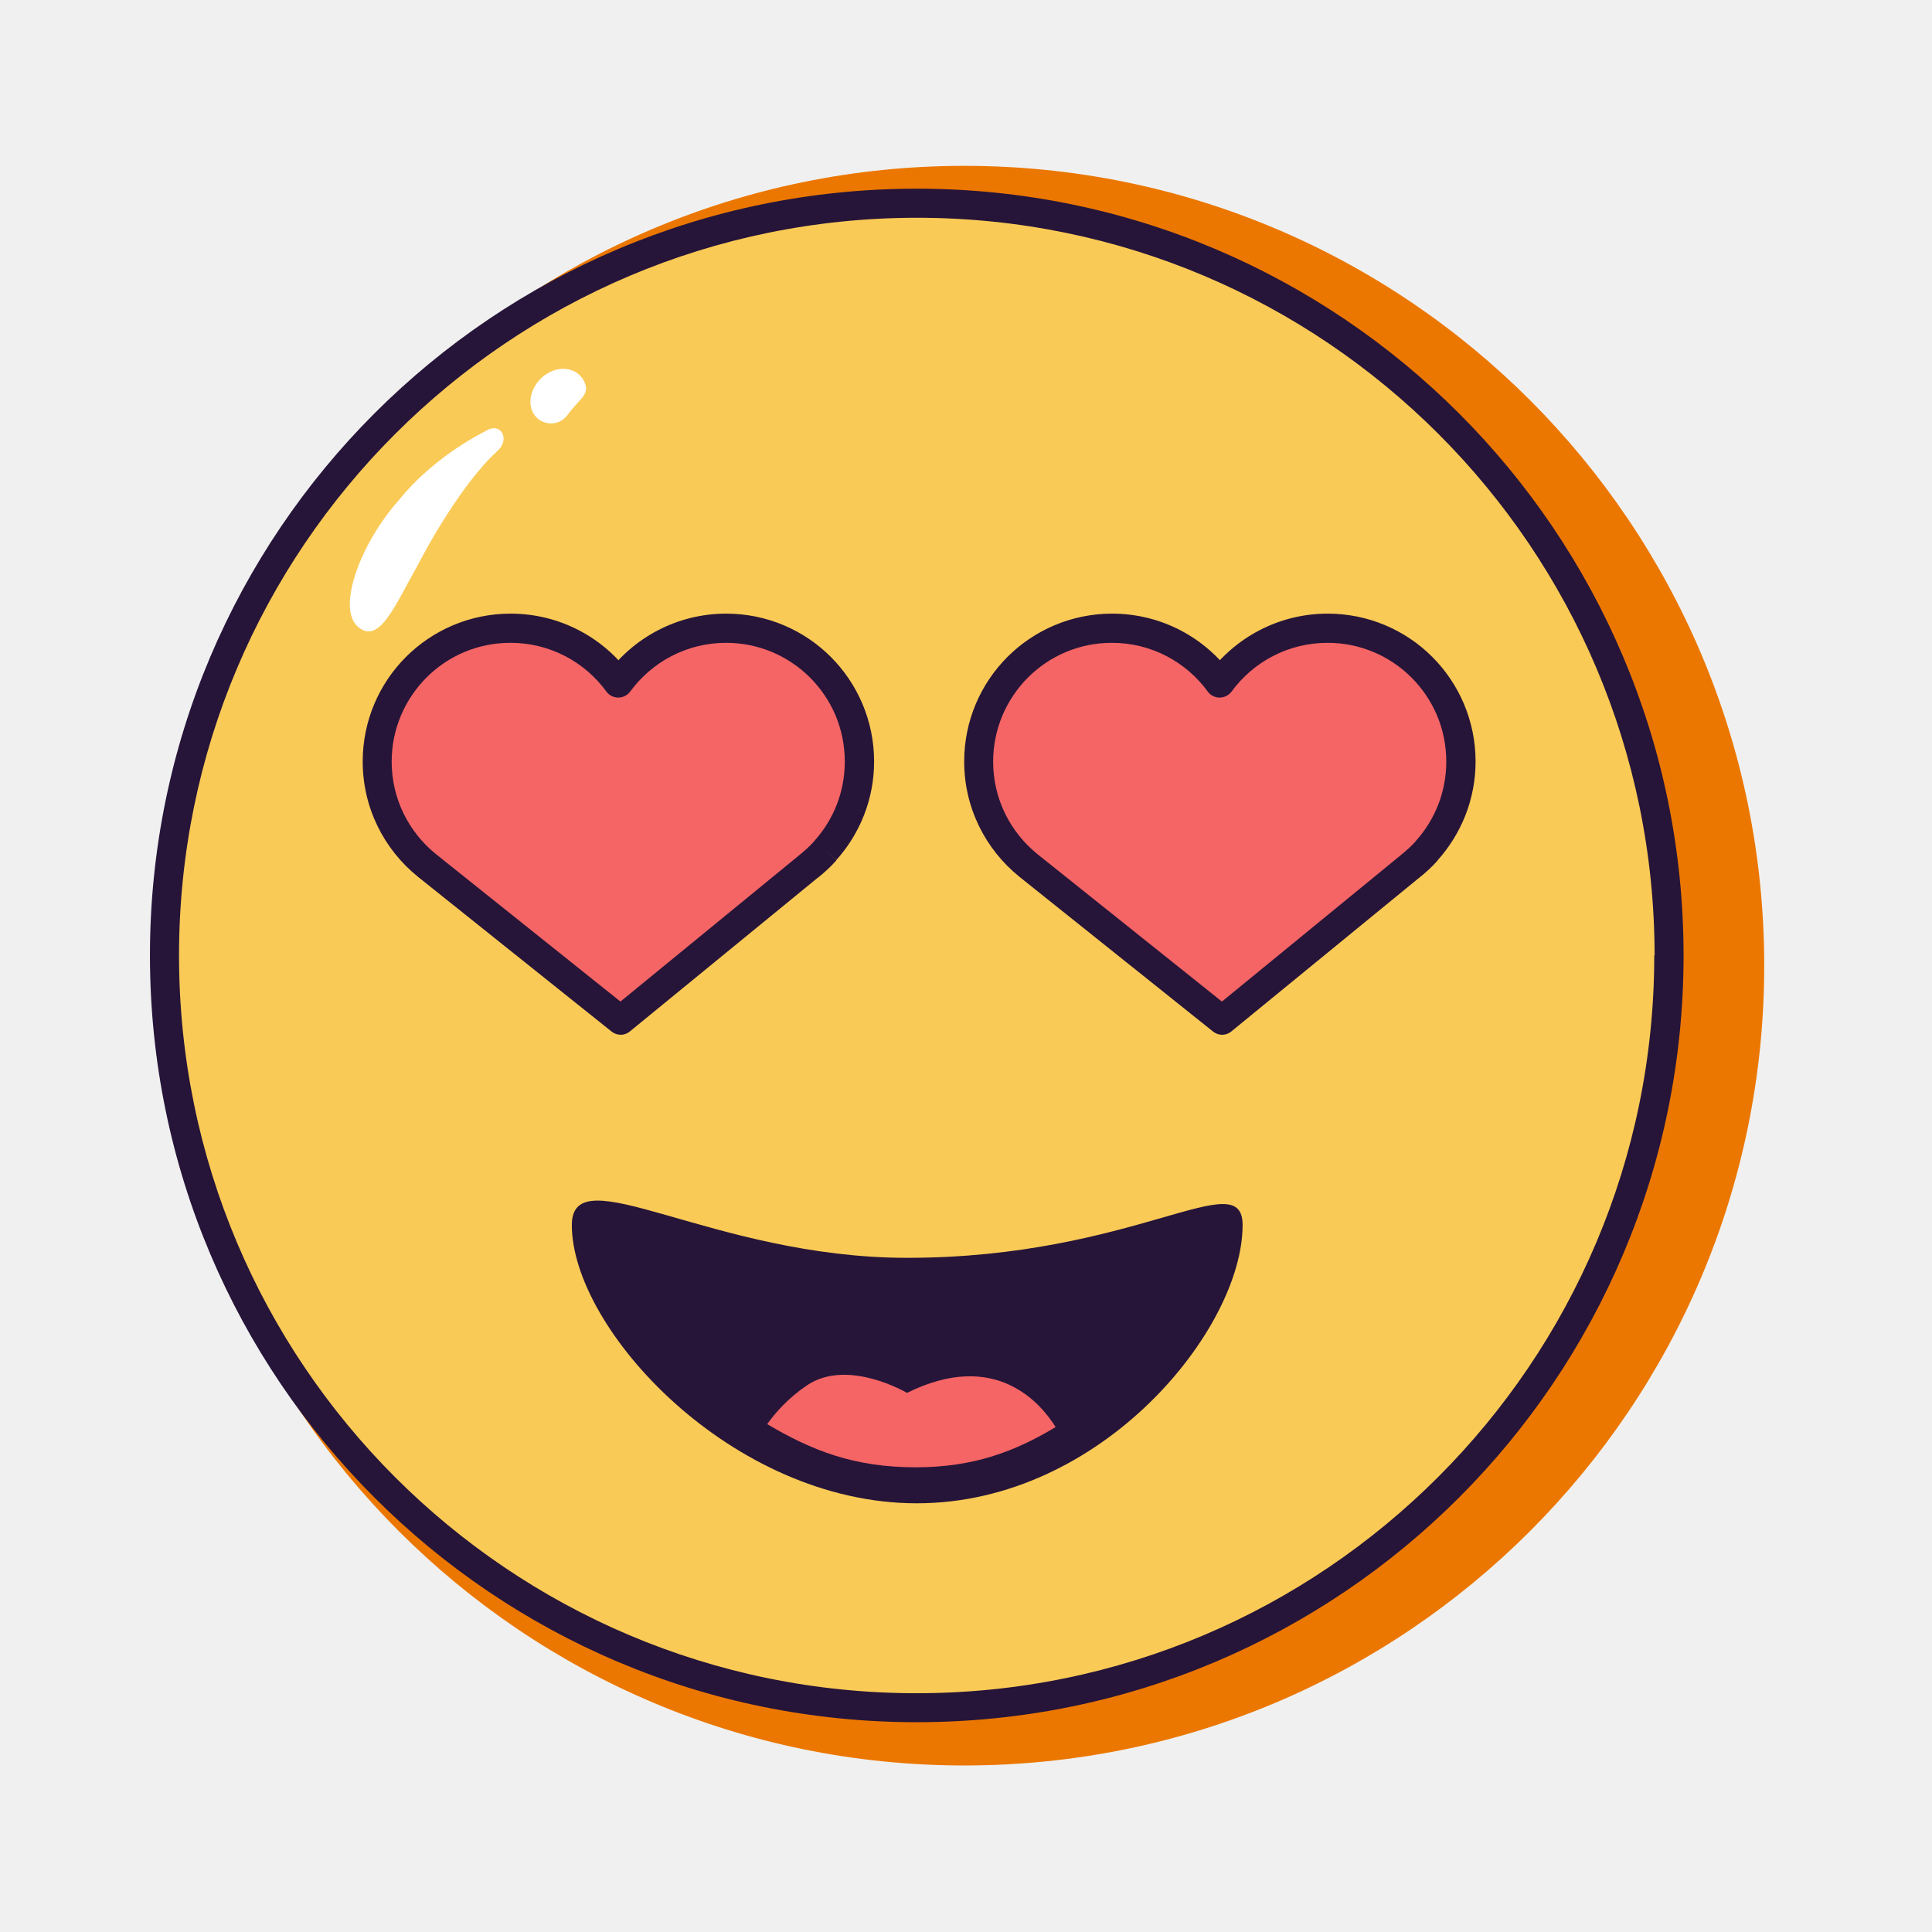
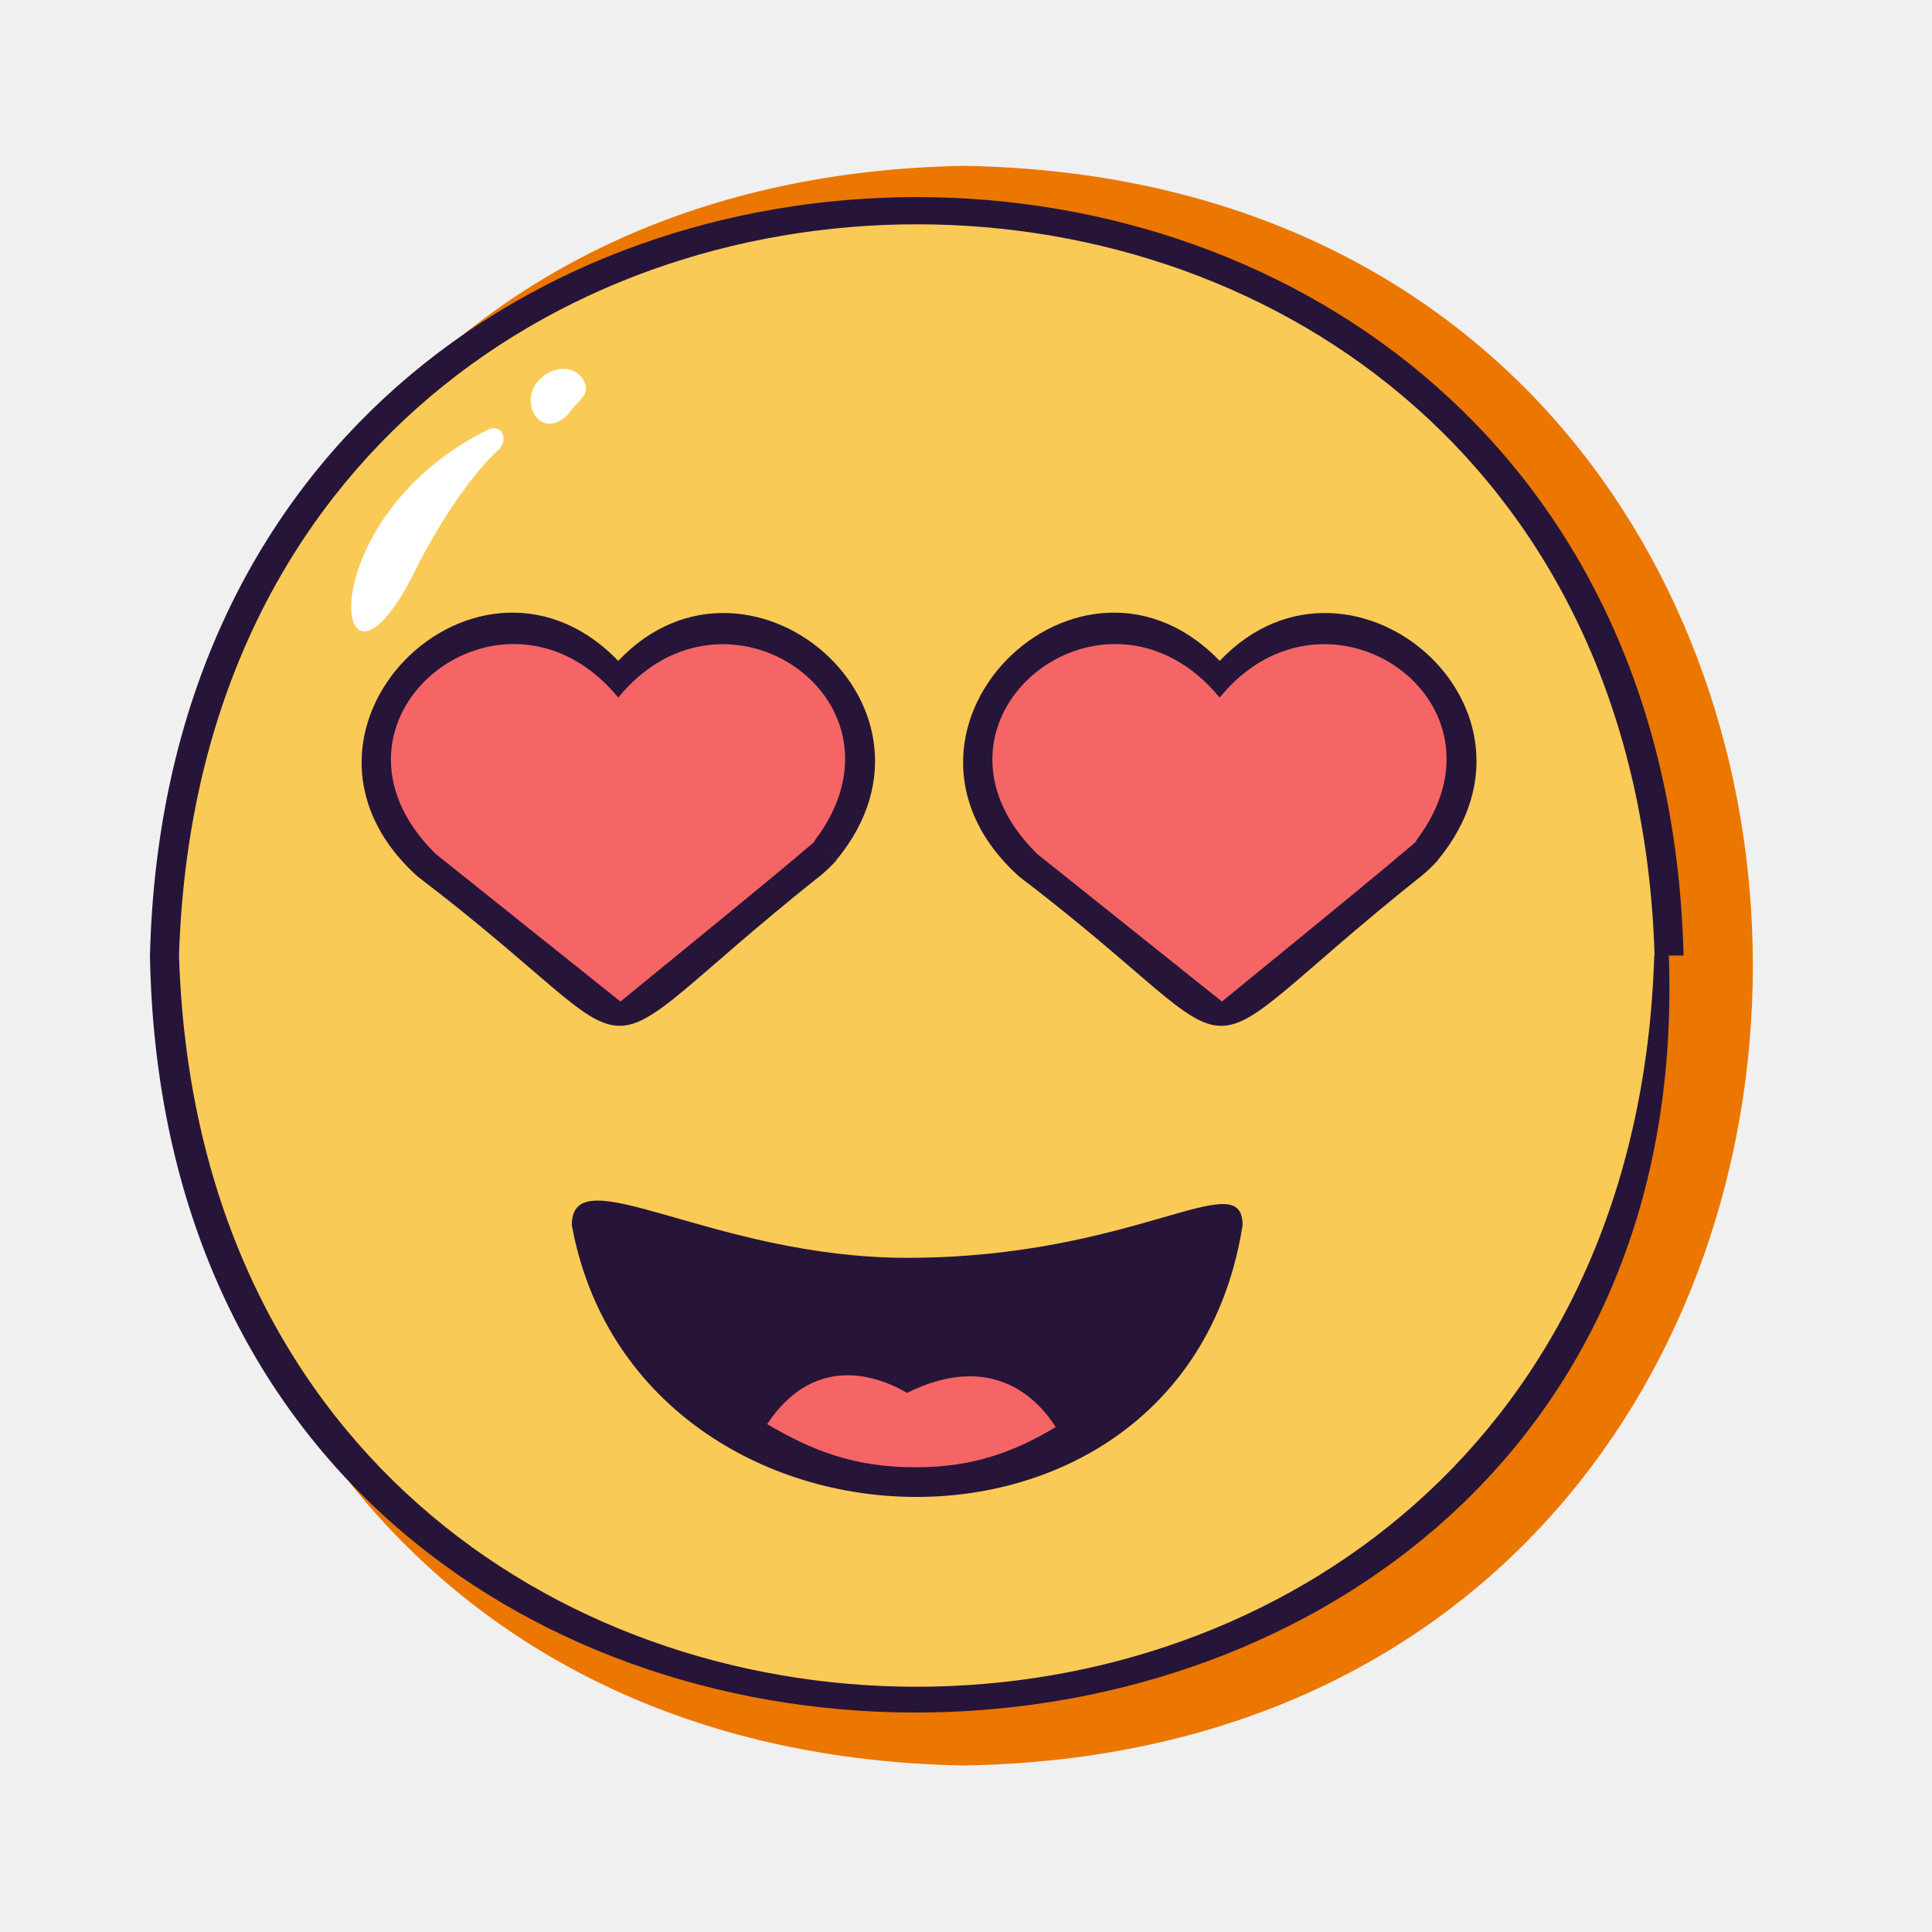
- <svg xmlns="http://www.w3.org/2000/svg" viewBox="0 0 1700.8 1700.8" xml:space="preserve">
-   <circle fill="#EB7700" cx="849" cy="850.1" r="704.1" />
-   <circle fill="#FACA56" cx="807" cy="841.1" r="662.2" />
-   <path fill="#261539" d="M1469.1 841.1h-12.8c0 179.4-72.7 341.6-190.3 459.2-117.6 117.6-279.8 190.3-459.1 190.3s-341.6-72.7-459.2-190.3c-117.4-117.5-190.1-279.8-190.1-459.2S230.3 499.5 347.9 382s279.8-190.2 459.2-190.3c179.4 0 341.6 72.7 459.2 190.3 117.6 117.6 190.2 279.9 190.3 459.2h25.5c0-186.4-75.6-355.2-197.7-477.3-122.2-122.2-291-197.8-477.3-197.8-372.8 0-675.1 302.2-675.1 675 0 186.4 75.6 355.2 197.7 477.3 122.1 122.2 291 197.8 477.4 197.7 186.4 0 355.2-75.6 477.3-197.7s197.7-291 197.7-477.3h-13z" />
-   <path fill="#261539" d="M1093.9 1078.5c0 91.5-123.7 244.9-286.8 244.9S503.4 1170 503.4 1078.5c0-61.8 123.5 28.8 295.3 28.8 200.6 0 295.2-83.4 295.2-28.8z" />
-   <path fill="#F56565" d="M806.4 1291.7c50.9 0 87.2-14 122.9-35.4-13.2-21.2-53.2-68.6-130.8-30.1 0 0-52.5-31-88.3-6.5-16.2 11-27.4 23.6-34.8 34 38.9 23 76.2 38.1 131 38z" />
-   <path fill="#FFF" d="M500 364.8c-8 11.5-24.2 10-30.5-1-6.4-10.9-.4-27.8 13-35.4 13.3-7.6 27.5-2.9 32.2 8.3 4.9 11.1-5.8 15.4-14.7 28.1zm-70.5 13.5c1.3-.1-44.8 20.3-78.2 61.8-34.6 38.7-56.5 98.3-34.5 113 18.1 12.7 31.4-21.1 52.2-57.9 19.7-37.6 46.6-78.1 69.2-98.5 10.6-9.8 3.3-24.2-8.7-18.4z" />
-   <path fill="#F56565" d="M726.7 748.7c18.6-20.8 29.9-48.3 29.9-78.3 0-64.9-52.5-117.4-117.4-117.4-39 0-73.5 19-94.9 48.4-21.4-29.3-56-48.4-94.9-48.4-64.9 0-117.4 52.7-117.4 117.5 0 36.8 16.9 69.6 43.4 91.1l170.8 136.5 165.7-135.5c5.3-4.2 10.2-8.7 14.8-13.9z" />
-   <path fill="#261539" d="m726.7 748.7 9.5 8.5c20.7-23.1 33.3-53.5 33.3-86.8 0-35.9-14.6-68.6-38.1-92.1s-56.1-38.1-92.1-38.1c-43.2 0-81.6 21.1-105.3 53.5l10.4 7.5 10.4-7.5c-23.6-32.4-62-53.5-105.3-53.5-35.9 0-68.6 14.6-92.1 38.1s-38.1 56.1-38.1 92.1c0 40.8 18.8 77.2 48.2 101.1l.1.1 170.8 136.5c4.8 3.8 11.5 3.8 16.1-.1L720 772.6l-8.1-9.9 8 10.1c5.9-4.7 11.4-9.8 16.4-15.4l-9.6-8.7 5.7 11.5c1.4-.7 2.8-1.7 3.8-2.9l-9.5-8.6-5.7-11.5c-1.4.7-2.8 1.7-3.8 2.9-4 4.6-8.5 8.6-13.2 12.4l-.2.2-157.6 129-162.8-130.1.1.1c-23.6-19.3-38.7-48.4-38.7-81.2 0-28.9 11.7-55 30.6-74 19-19 45-30.6 74-30.6 34.8 0 65.5 16.9 84.5 43 2.4 3.3 6.3 5.2 10.4 5.2 4.1 0 8-2 10.4-5.2 19.1-26.1 49.8-43 84.5-43 28.9 0 55 11.7 73.9 30.6 19 19 30.6 45 30.6 74 0 26.9-10.1 51.2-26.7 69.7l9.7 8.5-5.7-11.5 5.7 11.5z" />
-   <path fill="#F56565" d="M1256.2 748.7c18.6-20.8 29.9-48.3 29.9-78.3 0-64.9-52.5-117.4-117.4-117.4-39 0-73.5 19-94.9 48.4-21.4-29.3-56-48.4-94.9-48.4-64.9 0-117.4 52.6-117.4 117.4 0 36.8 16.9 69.6 43.4 91.1l170.8 136.6 165.6-135.5c5.4-4.2 10.4-8.7 14.9-13.9z" />
-   <path fill="#261539" d="m1256.2 748.7 9.5 8.5c20.6-23 33.3-53.5 33.3-86.8 0-35.9-14.6-68.6-38.1-92.1s-56.1-38.1-92.1-38.1c-43.2 0-81.6 21.1-105.3 53.5l10.4 7.5 10.4-7.5c-23.6-32.4-62-53.5-105.3-53.5-35.9 0-68.6 14.6-92.1 38.1s-38.1 56.1-38.1 92.1c0 40.8 18.8 77.2 48.2 101.1l.1.1 170.8 136.5c4.7 3.8 11.5 3.8 16.1-.1l165.6-135.5-8.2-9.9 8 10.1c5.9-4.7 11.5-9.8 16.4-15.4l-9.6-8.6 5.7 11.5c1.4-.7 2.8-1.7 3.9-2.9l-9.6-8.6-5.7-11.5c-1.4.7-2.8 1.7-3.8 2.9-4 4.6-8.5 8.6-13.2 12.4l-.2.2-157.6 129-162.8-130.1.1.1c-23.6-19.3-38.7-48.4-38.7-81.2 0-28.9 11.7-55 30.6-74 19-19 45-30.6 73.9-30.6 34.8 0 65.5 16.9 84.5 43 2.4 3.3 6.3 5.2 10.4 5.2s8-2 10.4-5.2c19.1-26.1 49.8-43 84.6-43 28.9 0 55 11.7 73.9 30.6 19 19 30.6 45 30.6 74 0 26.9-10.1 51.2-26.7 69.7l9.7 8.5-5.7-11.5 5.7 11.5z" />
+ <svg xmlns="http://www.w3.org/2000/svg" version="1.1" id="Layer_1" x="0" y="0" viewBox="0 0 1700.8 1700.8" xml:space="preserve">
+   <style>.st2{fill:#261539}.st3{fill:#f56565}</style>
+   <path d="M849 146c925.5 15.8 925.4 1392.5 0 1408.2C-76.5 1538.4-76.4 161.7 849 146z" fill="#eb7700" />
+   <path d="M807 178.9c870.5 14.9 870.3 1309.7 0 1324.4-870.5-14.9-870.3-1309.7 0-1324.4z" fill="#faca56" />
+   <path class="st2" d="M1469.1 841.1h-12.8c-26.7 858.4-1272.2 858.4-1298.7 0 26.8-858.3 1272.4-858.1 1299 .1h25.5C1459.5-49.1 154.5-49 132 841.1c16.1 910 1368.5 867.1 1337.1 0z" />
+   <path class="st2" d="M1093.9 1078.5c-51.6 328.9-534.1 309.1-590.5 0 0-61.8 123.5 28.8 295.3 28.8 200.6 0 295.2-83.4 295.2-28.8z" />
+   <path class="st3" d="M806.4 1291.7c50.9 0 87.2-14 122.9-35.4-13.2-21.2-53.2-68.6-130.8-30.1-33-19.3-84.8-30.3-123.1 27.5 38.9 23 76.2 38.1 131 38z" />
+   <path d="M500 364.8c-25.7 26.6-49.4-18.2-17.5-36.4 13.3-7.6 27.5-2.9 32.2 8.3 4.9 11.1-5.8 15.4-14.7 28.1zm-70.5 13.5C265.3 459.4 294.1 654.2 369 495.2c19.7-37.6 46.6-78.1 69.2-98.5 10.6-9.8 3.3-24.2-8.7-18.4z" fill="#fff" />
+   <path class="st3" d="M726.7 748.7c104.6-124.9-83-275.6-182.4-147.3-109.3-137.2-299.9 44-168.9 160.2l170.8 136.5c6.4-6 181.6-146.6 180.5-149.4z" />
+   <path class="st2" d="m726.7 748.7 9.5 8.5C851.9 617.8 645.5 452.1 534 593.7l10.4 7.5 10.4-7.5c-122.9-151.1-332.1 47-187.3 177.8 224.8 171.1 129 179.3 352.5 1.1l-8.1-9.9 8 10.1c5.9-4.7 11.4-9.8 16.4-15.4l-9.6-8.7 5.7 11.5c1.4-.7 2.8-1.7 3.8-2.9-10.4-9.2-9.2-7.6-15.2-20.1-5.7 7-164 135.5-174.8 144.5L383.4 751.6l.1.1c-118.8-117.2 59.6-260.6 160.8-137.6 94.2-115.7 266.2 3.8 172.7 126.1l9.7 8.5-5.7-11.5 5.7 11.5z" />
+   <path class="st3" d="M1256.2 748.7c104.6-124.9-83-275.6-182.4-147.3-109.3-137.1-299.9 43.9-168.9 160.1l170.8 136.6c7.9-7.4 179.7-144.9 180.5-149.4z" />
+   <path class="st2" d="m1256.2 748.7 9.5 8.5c115.6-139.4-90.6-305.1-202.2-163.5l10.4 7.5 10.4-7.5c-122.9-151.1-332.1 47-187.3 177.8 224.9 171.3 129.1 179.2 352.6 1l-8.2-9.9 8 10.1c5.9-4.7 11.5-9.8 16.4-15.4l-9.6-8.6 5.7 11.5c1.4-.7 2.8-1.7 3.9-2.9-10.5-9.2-9.3-7.5-15.3-20.1-5.7 7-164 135.5-174.8 144.5L912.9 751.6l.1.1c-118.8-117.2 59.5-260.6 160.7-137.6 94.2-115.7 266.3 3.7 172.8 126.1l9.7 8.5-5.7-11.5 5.7 11.5z" />
</svg>
